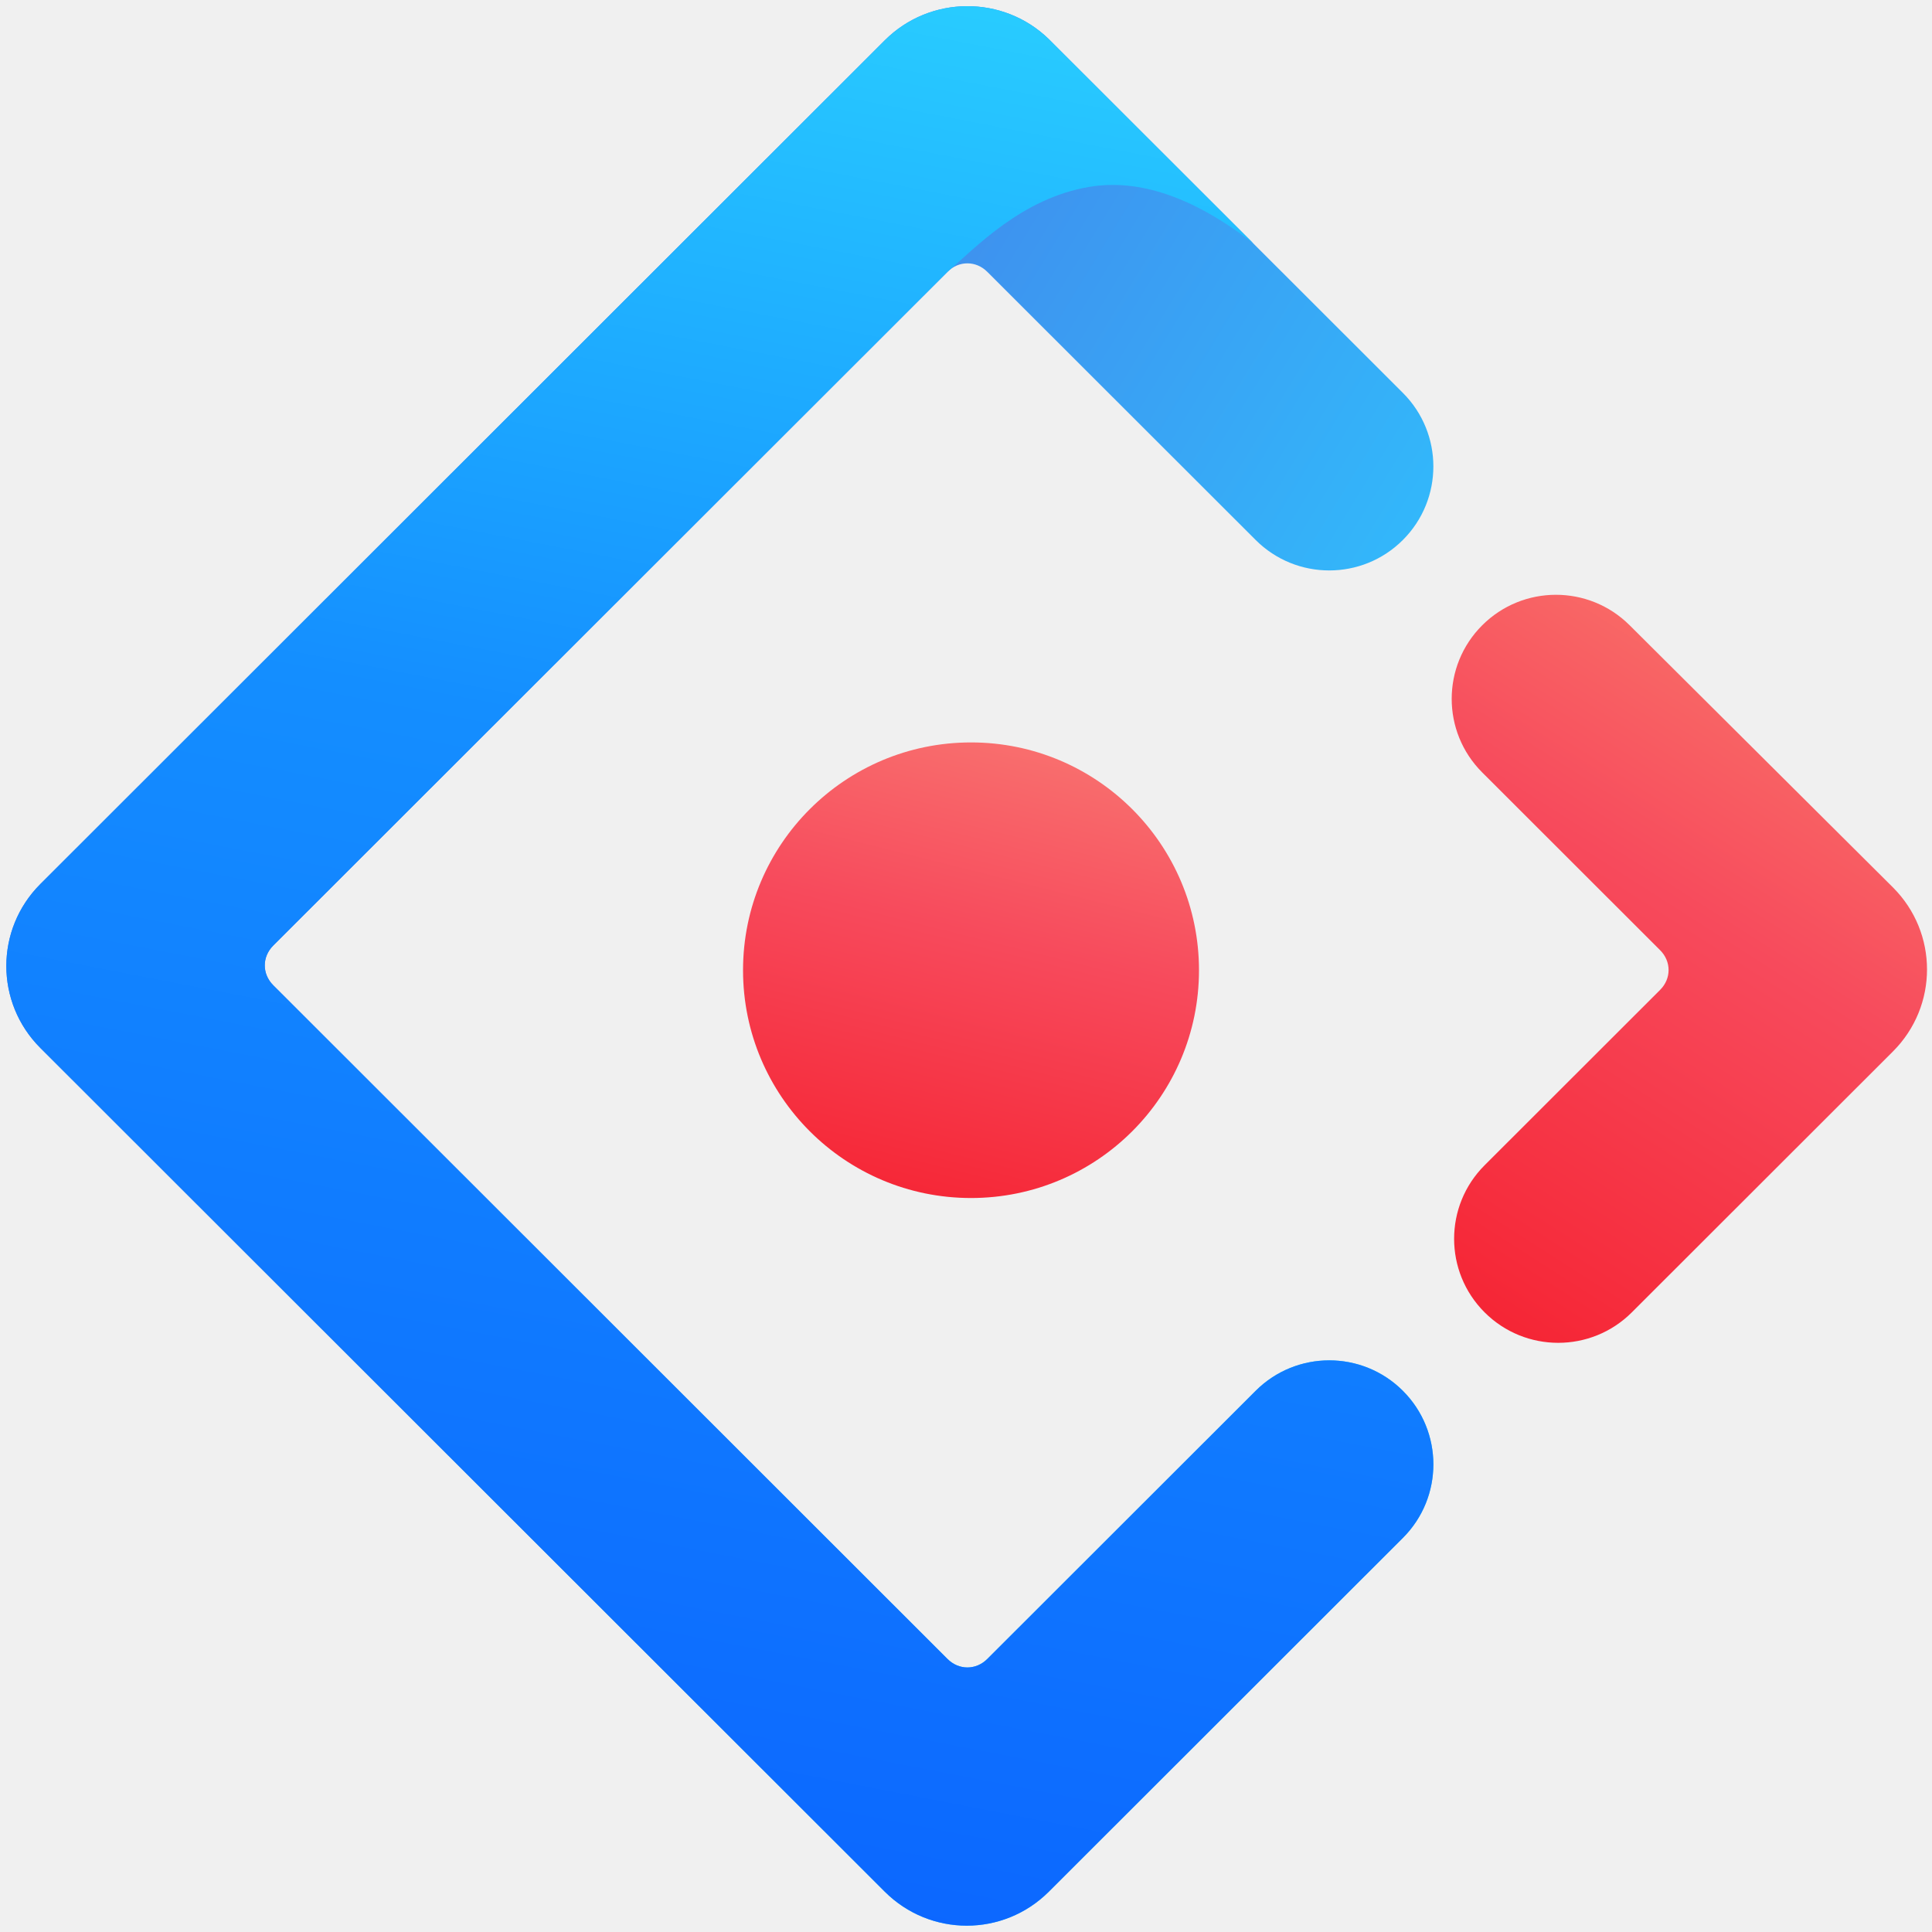
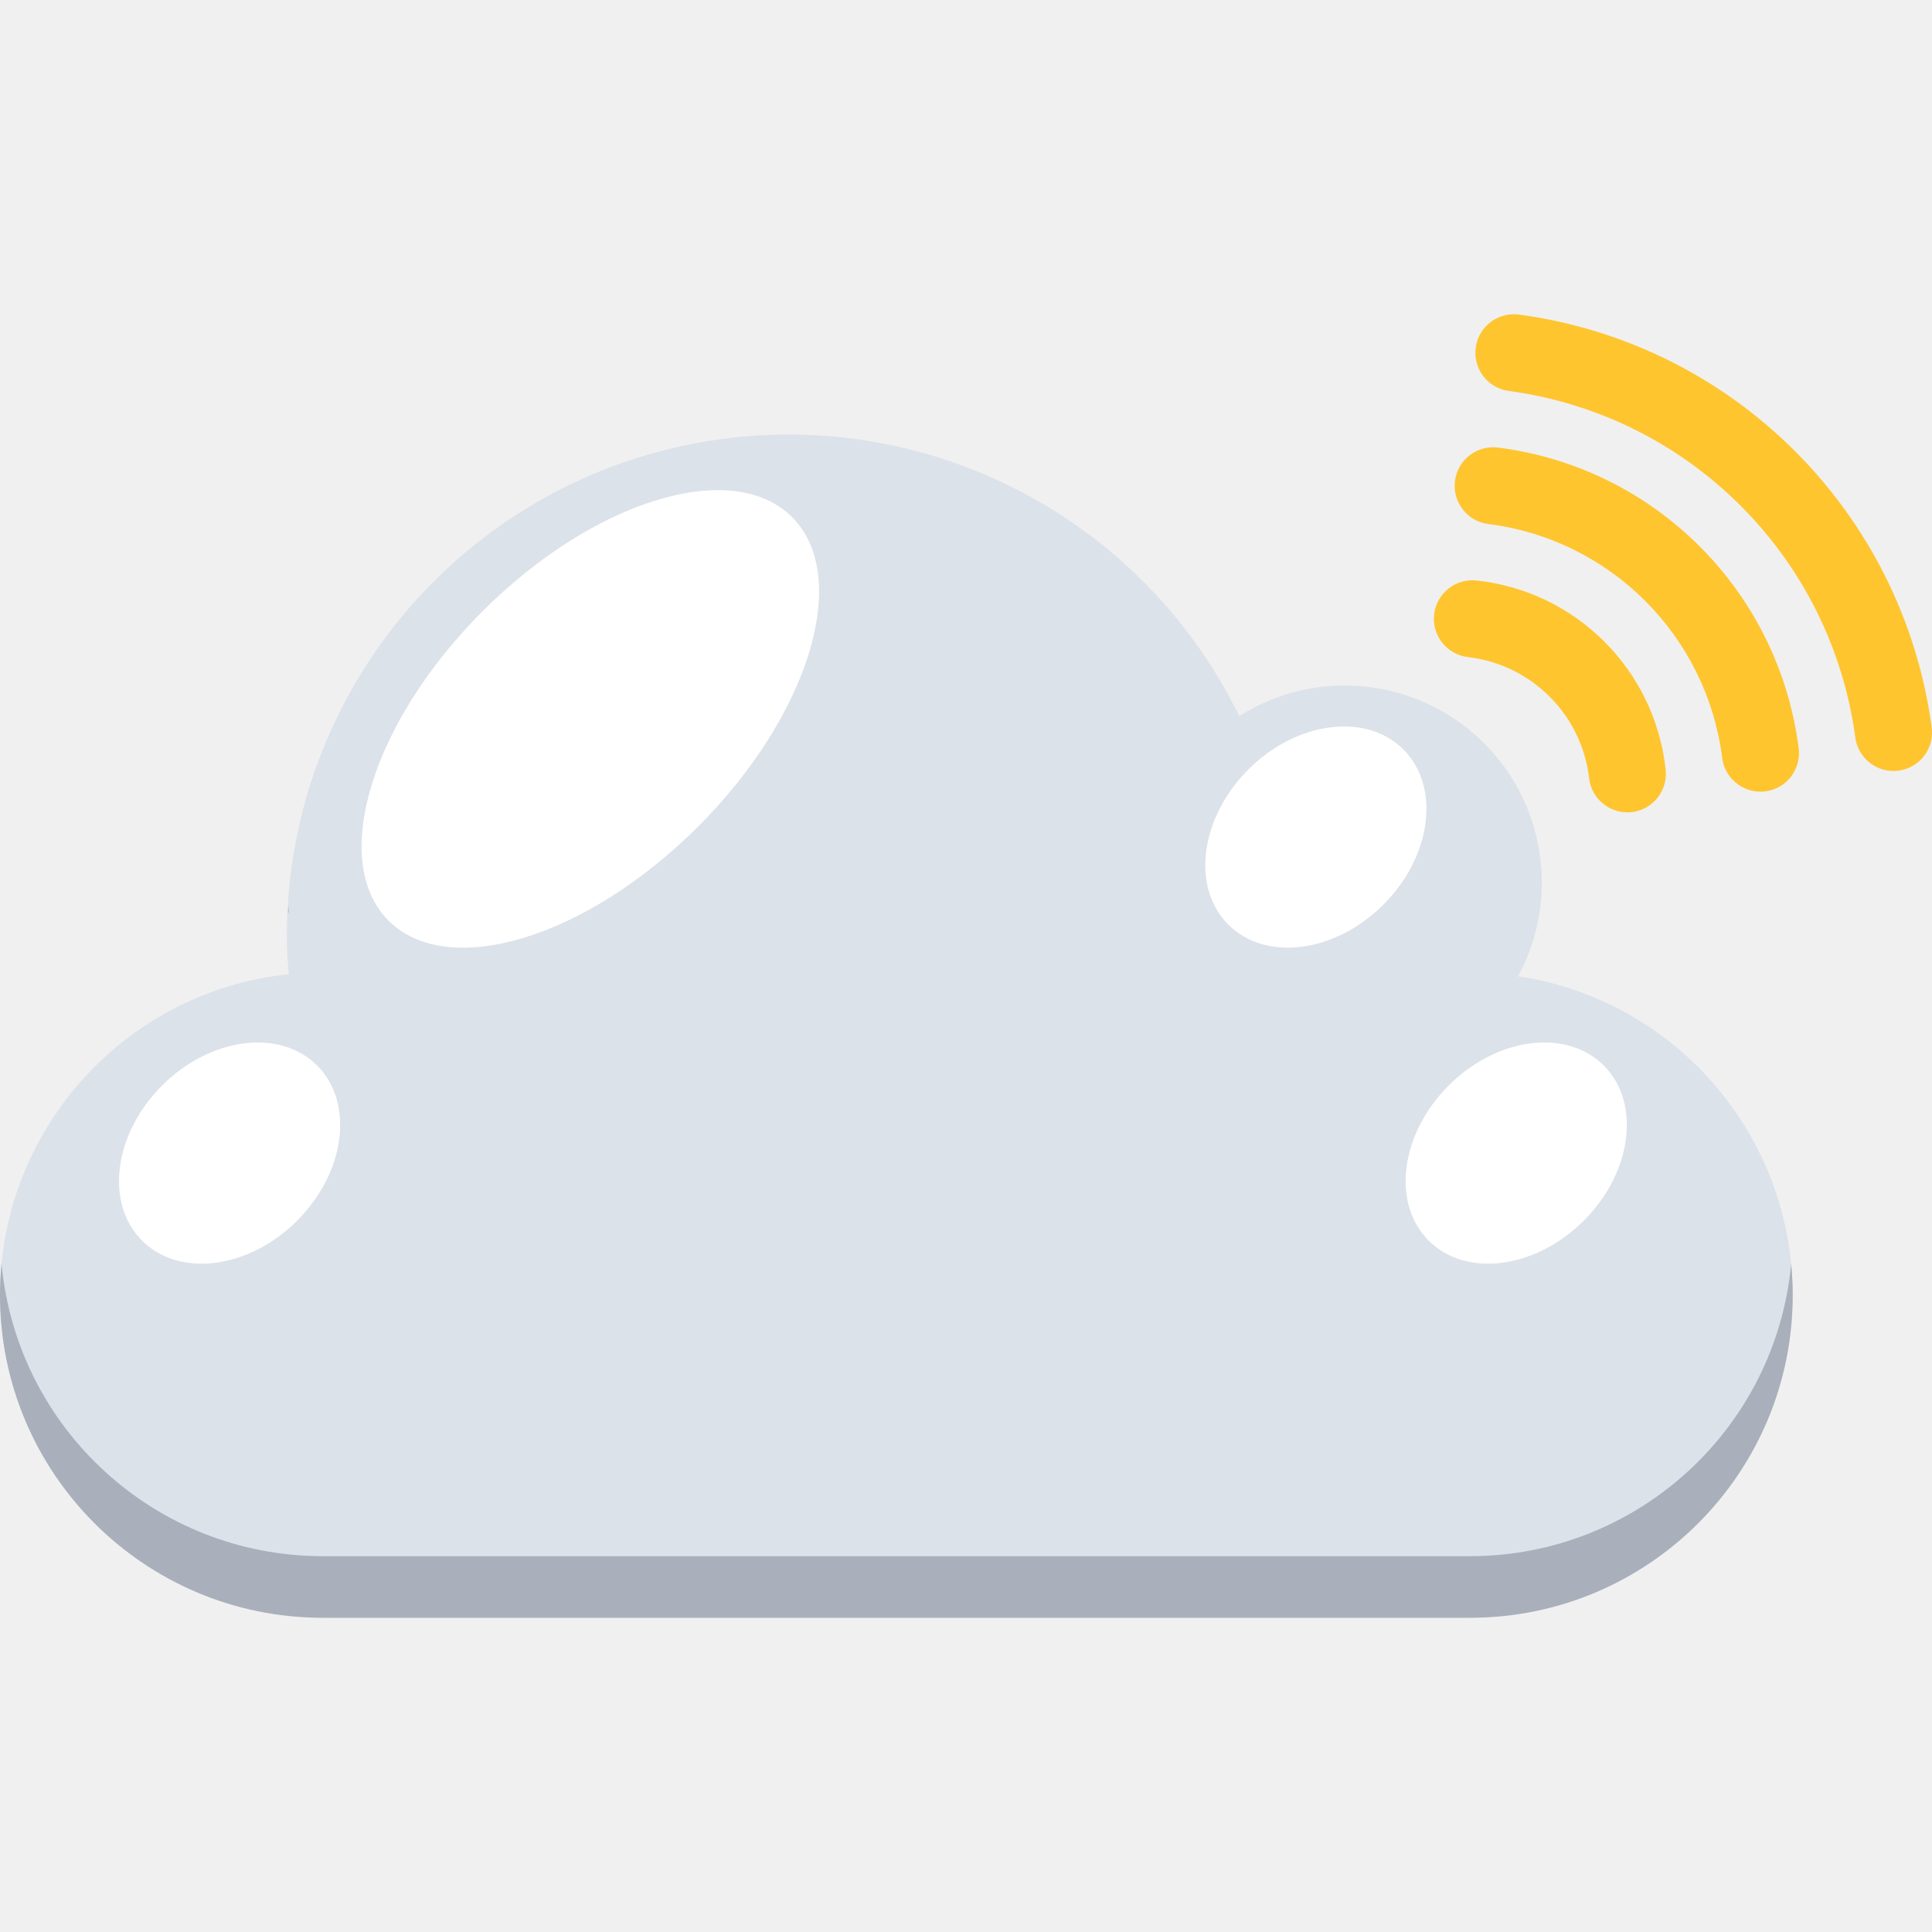
- <svg xmlns="http://www.w3.org/2000/svg" width="200" height="200" version="1.1" viewBox="0 0 200 200">
-   <defs>
-     <linearGradient id="linearGradient-1" x1="62.102%" x2="108.197%" y1="0%" y2="37.864%">
-       <stop offset="0%" stop-color="#4285EB" />
-       <stop offset="100%" stop-color="#2EC7FF" />
-     </linearGradient>
-     <linearGradient id="linearGradient-2" x1="69.644%" x2="54.043%" y1="0%" y2="108.457%">
-       <stop offset="0%" stop-color="#29CDFF" />
-       <stop offset="37.86%" stop-color="#148EFF" />
-       <stop offset="100%" stop-color="#0A60FF" />
-     </linearGradient>
-     <linearGradient id="linearGradient-3" x1="69.691%" x2="16.723%" y1="-12.974%" y2="117.391%">
-       <stop offset="0%" stop-color="#FA816E" />
-       <stop offset="41.473%" stop-color="#F74A5C" />
-       <stop offset="100%" stop-color="#F51D2C" />
-     </linearGradient>
-     <linearGradient id="linearGradient-4" x1="68.128%" x2="30.44%" y1="-35.691%" y2="114.943%">
-       <stop offset="0%" stop-color="#FA8E7D" />
-       <stop offset="51.264%" stop-color="#F74A5C" />
-       <stop offset="100%" stop-color="#F51D2C" />
-     </linearGradient>
-   </defs>
-   <g id="Page-1" fill="none" fill-rule="evenodd" stroke="none" stroke-width="1">
-     <g id="logo" transform="translate(-20, -20)">
-       <g id="Group-28-Copy-5" transform="translate(20, 20)">
-         <g id="Group-27-Copy-3">
-           <g id="Group-25" fill-rule="nonzero">
-             <g id="2">
-               <path id="Shape" fill="url(#linearGradient-1)" d="M91.588,4.177 L4.18,91.513 C-0.519,96.208 -0.519,103.792 4.18,108.487 L91.588,195.823 C96.287,200.519 103.877,200.519 108.577,195.823 L145.225,159.205 C149.434,155 149.434,148.182 145.225,143.977 C141.017,139.772 134.194,139.772 129.985,143.977 L102.202,171.737 C101.032,172.906 99.257,172.906 98.088,171.737 L28.286,101.993 C27.116,100.824 27.116,99.051 28.286,97.882 L98.088,28.138 C99.257,26.969 101.032,26.969 102.202,28.138 L129.985,55.898 C134.194,60.103 141.017,60.103 145.225,55.898 C149.434,51.693 149.434,44.876 145.225,40.671 L108.581,4.056 C103.862,-0.538 96.269,-0.501 91.588,4.177 Z" />
-               <path id="Shape" fill="url(#linearGradient-2)" d="M91.588,4.177 L4.18,91.513 C-0.519,96.208 -0.519,103.792 4.18,108.487 L91.588,195.823 C96.287,200.519 103.877,200.519 108.577,195.823 L145.225,159.205 C149.434,155 149.434,148.182 145.225,143.977 C141.017,139.772 134.194,139.772 129.985,143.977 L102.202,171.737 C101.032,172.906 99.257,172.906 98.088,171.737 L28.286,101.993 C27.116,100.824 27.116,99.051 28.286,97.882 L98.088,28.138 C101,25.627 105.752,20.542 112.73,19.352 C117.916,18.469 123.585,20.414 129.739,25.189 C125.625,21.078 118.572,14.034 108.581,4.056 C103.862,-0.538 96.269,-0.501 91.588,4.177 Z" />
-             </g>
-             <path id="Shape" fill="url(#linearGradient-3)" d="M153.686,135.855 C157.894,140.06 164.717,140.06 168.926,135.855 L195.96,108.843 C200.659,104.147 200.659,96.564 195.961,91.869 L168.691,64.718 C164.472,60.518 157.647,60.524 153.436,64.732 C149.227,68.937 149.227,75.754 153.436,79.959 L171.854,98.362 C173.024,99.531 173.024,101.305 171.854,102.473 L153.686,120.627 C149.477,124.832 149.477,131.65 153.686,135.855 Z" />
-           </g>
-           <ellipse id="Combined-Shape" cx="100.519" cy="100.437" fill="url(#linearGradient-4)" rx="23.6" ry="23.581" />
-         </g>
+ <svg xmlns="http://www.w3.org/2000/svg" width="800px" height="800px" viewBox="0 -12.25 75.314 75.314">
+   <g id="Group_31" data-name="Group 31" transform="translate(-102.771 -329.186)">
+     <g id="Group_28" data-name="Group 28">
+       <g id="Group_25" data-name="Group 25">
+         <path id="Path_65" data-name="Path 65" d="M170.333,347.353a1.472,1.472,0,0,1-.426-.868,10.528,10.528,0,0,0-9.12-9.122,1.5,1.5,0,0,1,.384-2.979A13.528,13.528,0,0,1,172.886,346.1a1.5,1.5,0,0,1-2.553,1.252Z" fill="#ffc52f" />
      </g>
+       <g id="Group_26" data-name="Group 26">
+         <path id="Path_66" data-name="Path 66" d="M175.521,346.547a1.5,1.5,0,0,1-.425-.858,15.751,15.751,0,0,0-13.513-13.513,1.5,1.5,0,1,1,.408-2.976,18.755,18.755,0,0,1,16.08,16.08,1.5,1.5,0,0,1-2.55,1.267Z" fill="#ffc52f" />
+       </g>
+       <g id="Group_27" data-name="Group 27">
+         <path id="Path_67" data-name="Path 67" d="M165.148,348.163a1.48,1.48,0,0,1-.43-.9,5.385,5.385,0,0,0-4.711-4.711,1.5,1.5,0,0,1,.326-2.987,8.31,8.31,0,0,1,7.369,7.373,1.5,1.5,0,0,1-2.554,1.223Z" fill="#ffc52f" />
+       </g>
+     </g>
+     <g id="Group_30" data-name="Group 30">
+       <path id="Path_68" data-name="Path 68" d="M161.951,354.994a7.682,7.682,0,0,0-10.871-10.141,19.555,19.555,0,0,0-37.128,8.589c0,.5.037.983.074,1.47A12.579,12.579,0,0,0,115.349,380h44.727a12.573,12.573,0,0,0,1.875-25.006Z" fill="#dce2e9" />
+       <g id="Group_29" data-name="Group 29">
+         <path id="Path_69" data-name="Path 69" d="M114.026,352.509c-.007-.089-.007-.177-.013-.265-.006.089-.01.179-.014.269Z" fill="#a9afbb" />
+         <path id="Path_70" data-name="Path 70" d="M160.076,377.6H115.349a12.577,12.577,0,0,1-12.519-11.4q-.059.6-.059,1.223A12.579,12.579,0,0,0,115.349,380h44.727a12.58,12.58,0,0,0,12.579-12.58c0-.41-.021-.815-.059-1.215A12.579,12.579,0,0,1,160.076,377.6Z" fill="#a9afbb" />
+       </g>
+       <path id="Path_71" data-name="Path 71" d="M129.982,349.16c-4.343,4.345-9.744,5.986-12.063,3.666s-.678-7.721,3.666-12.064,9.746-5.986,12.064-3.666S134.327,344.816,129.982,349.16Z" fill="#ffffff" />
+       <path id="Path_72" data-name="Path 72" d="M114.355,364.52c-1.885,1.884-4.592,2.234-6.047.779s-1.106-4.162.78-6.047,4.593-2.233,6.046-.779S116.239,362.635,114.355,364.52Z" fill="#ffffff" />
+       <path id="Path_73" data-name="Path 73" d="M164.511,364.52c-1.885,1.884-4.592,2.234-6.047.779s-1.106-4.162.779-6.047,4.593-2.233,6.047-.779S166.4,362.635,164.511,364.52Z" fill="#ffffff" />
+       <path id="Path_74" data-name="Path 74" d="M156.7,352.2c-1.884,1.885-4.592,2.234-6.047.779s-1.1-4.162.78-6.046,4.592-2.234,6.047-.78S158.583,350.316,156.7,352.2Z" fill="#ffffff" />
    </g>
  </g>
</svg>
